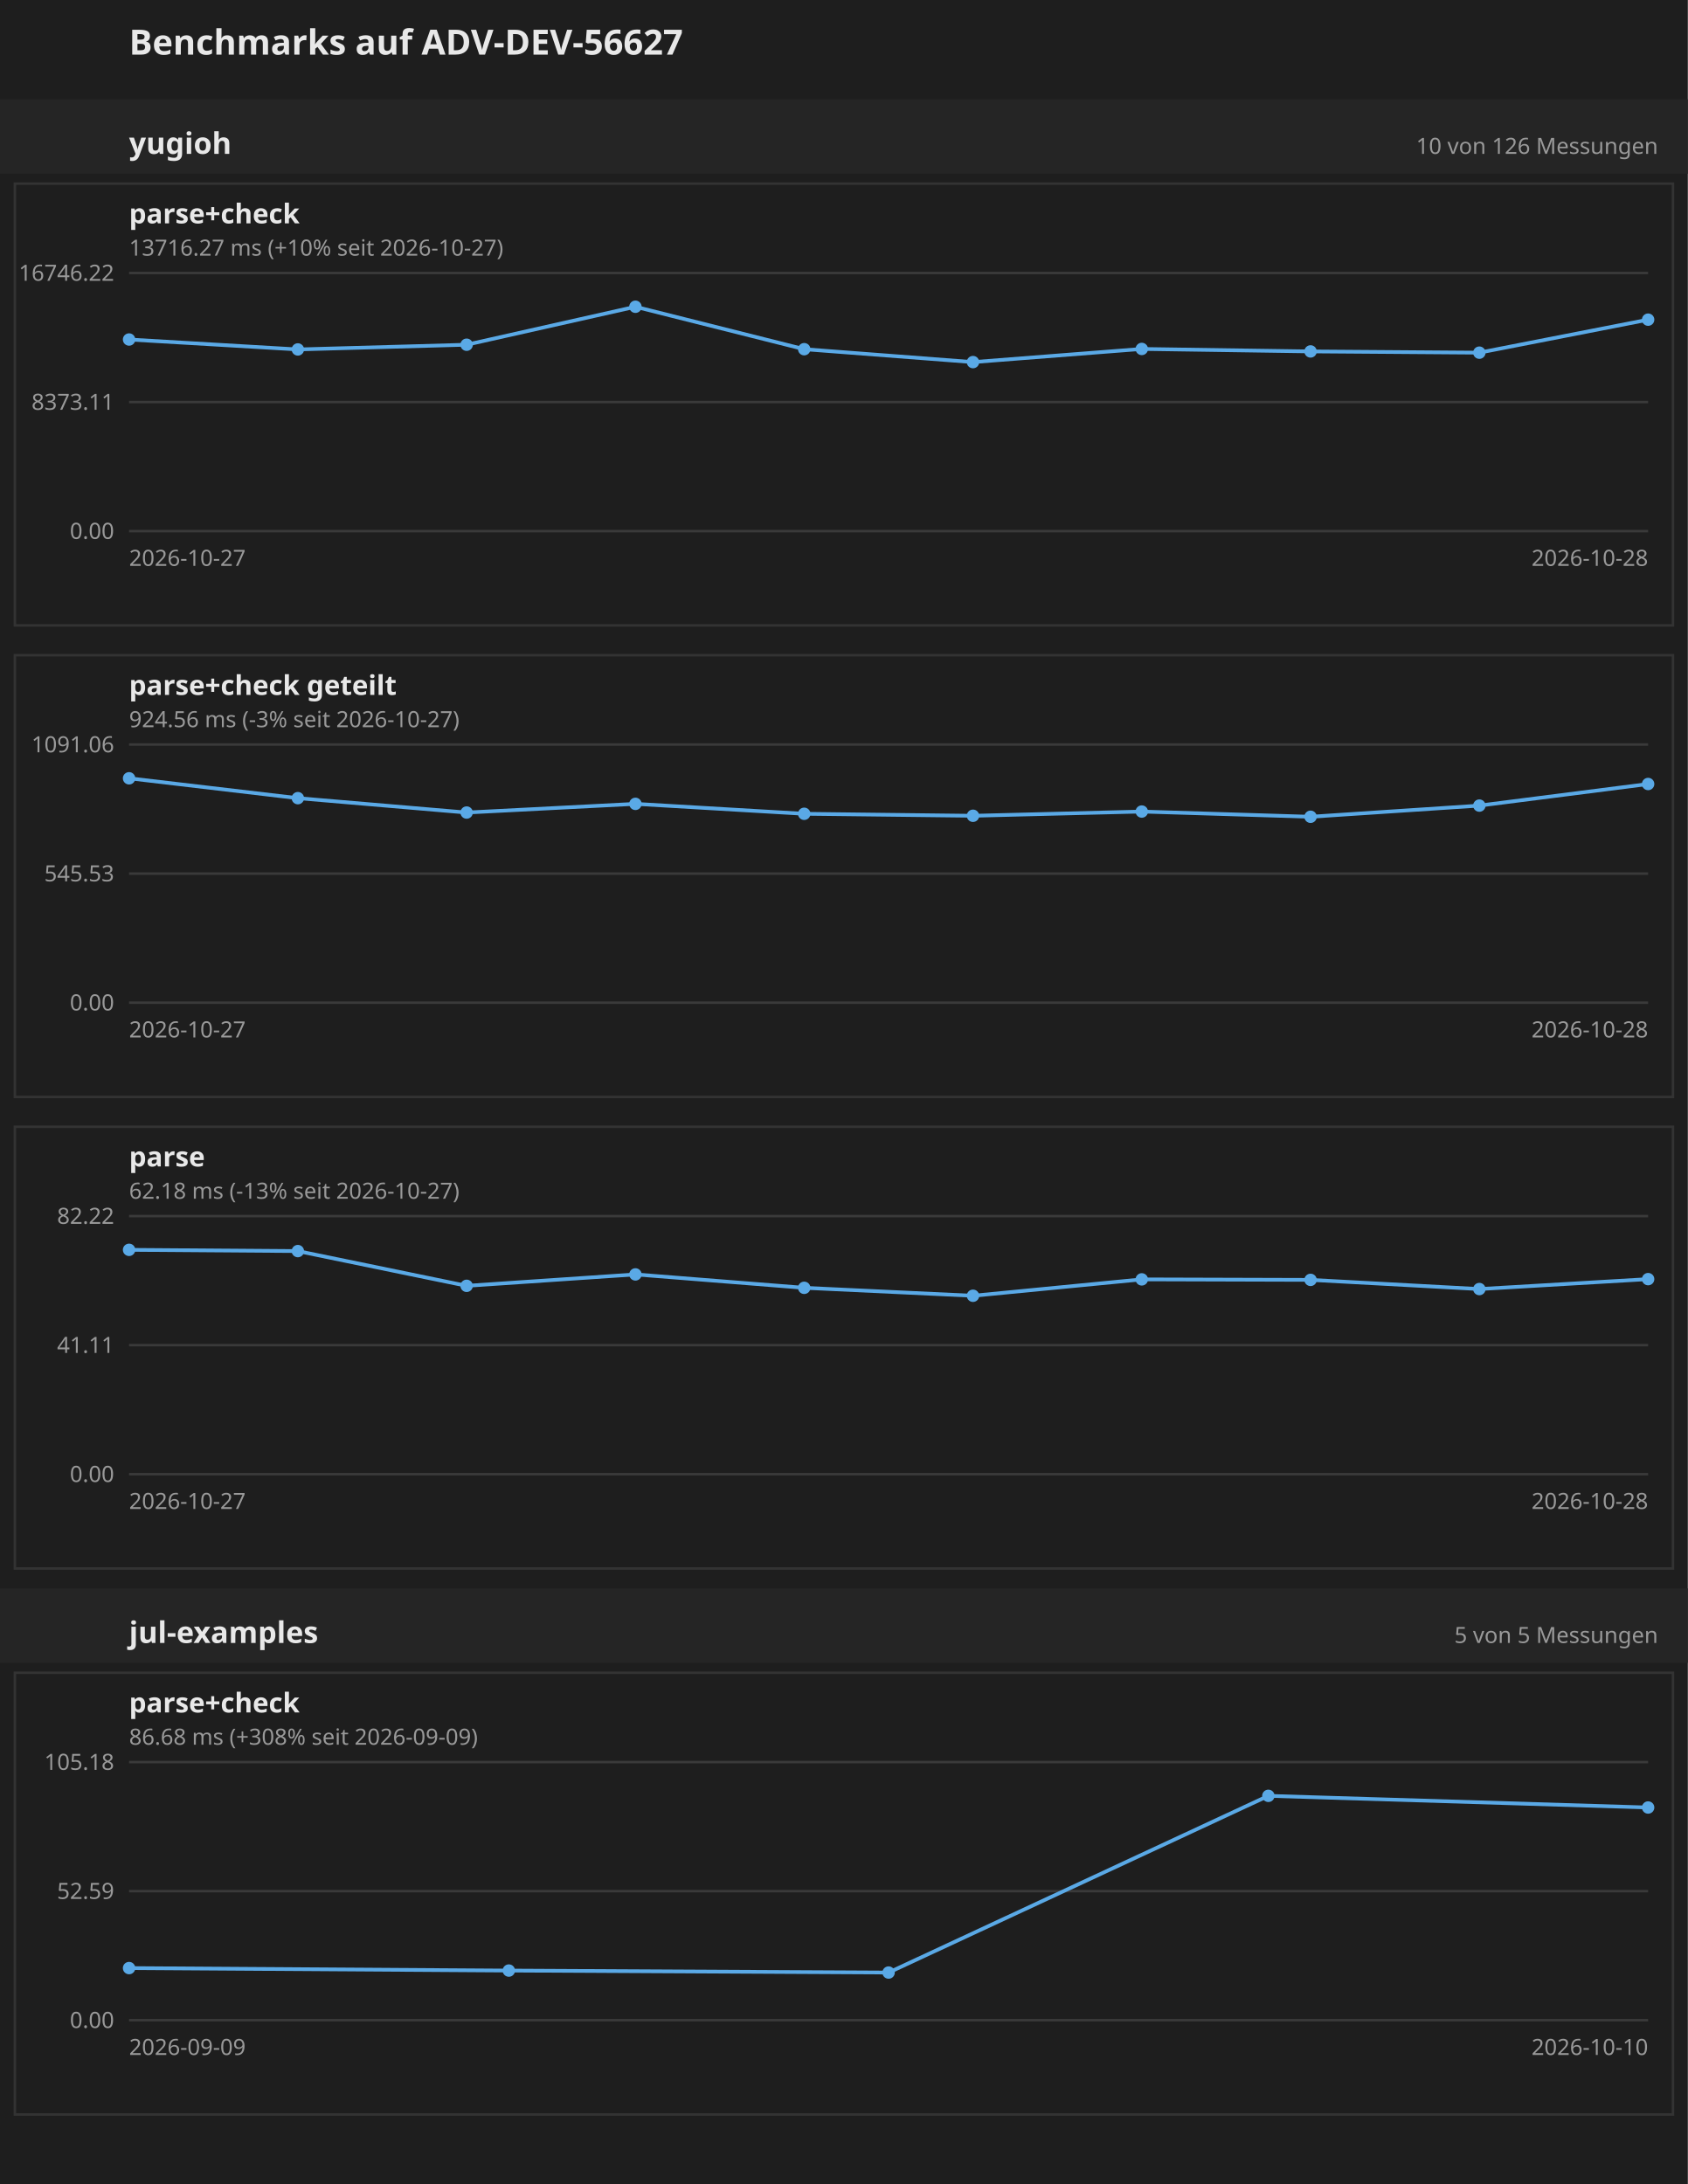
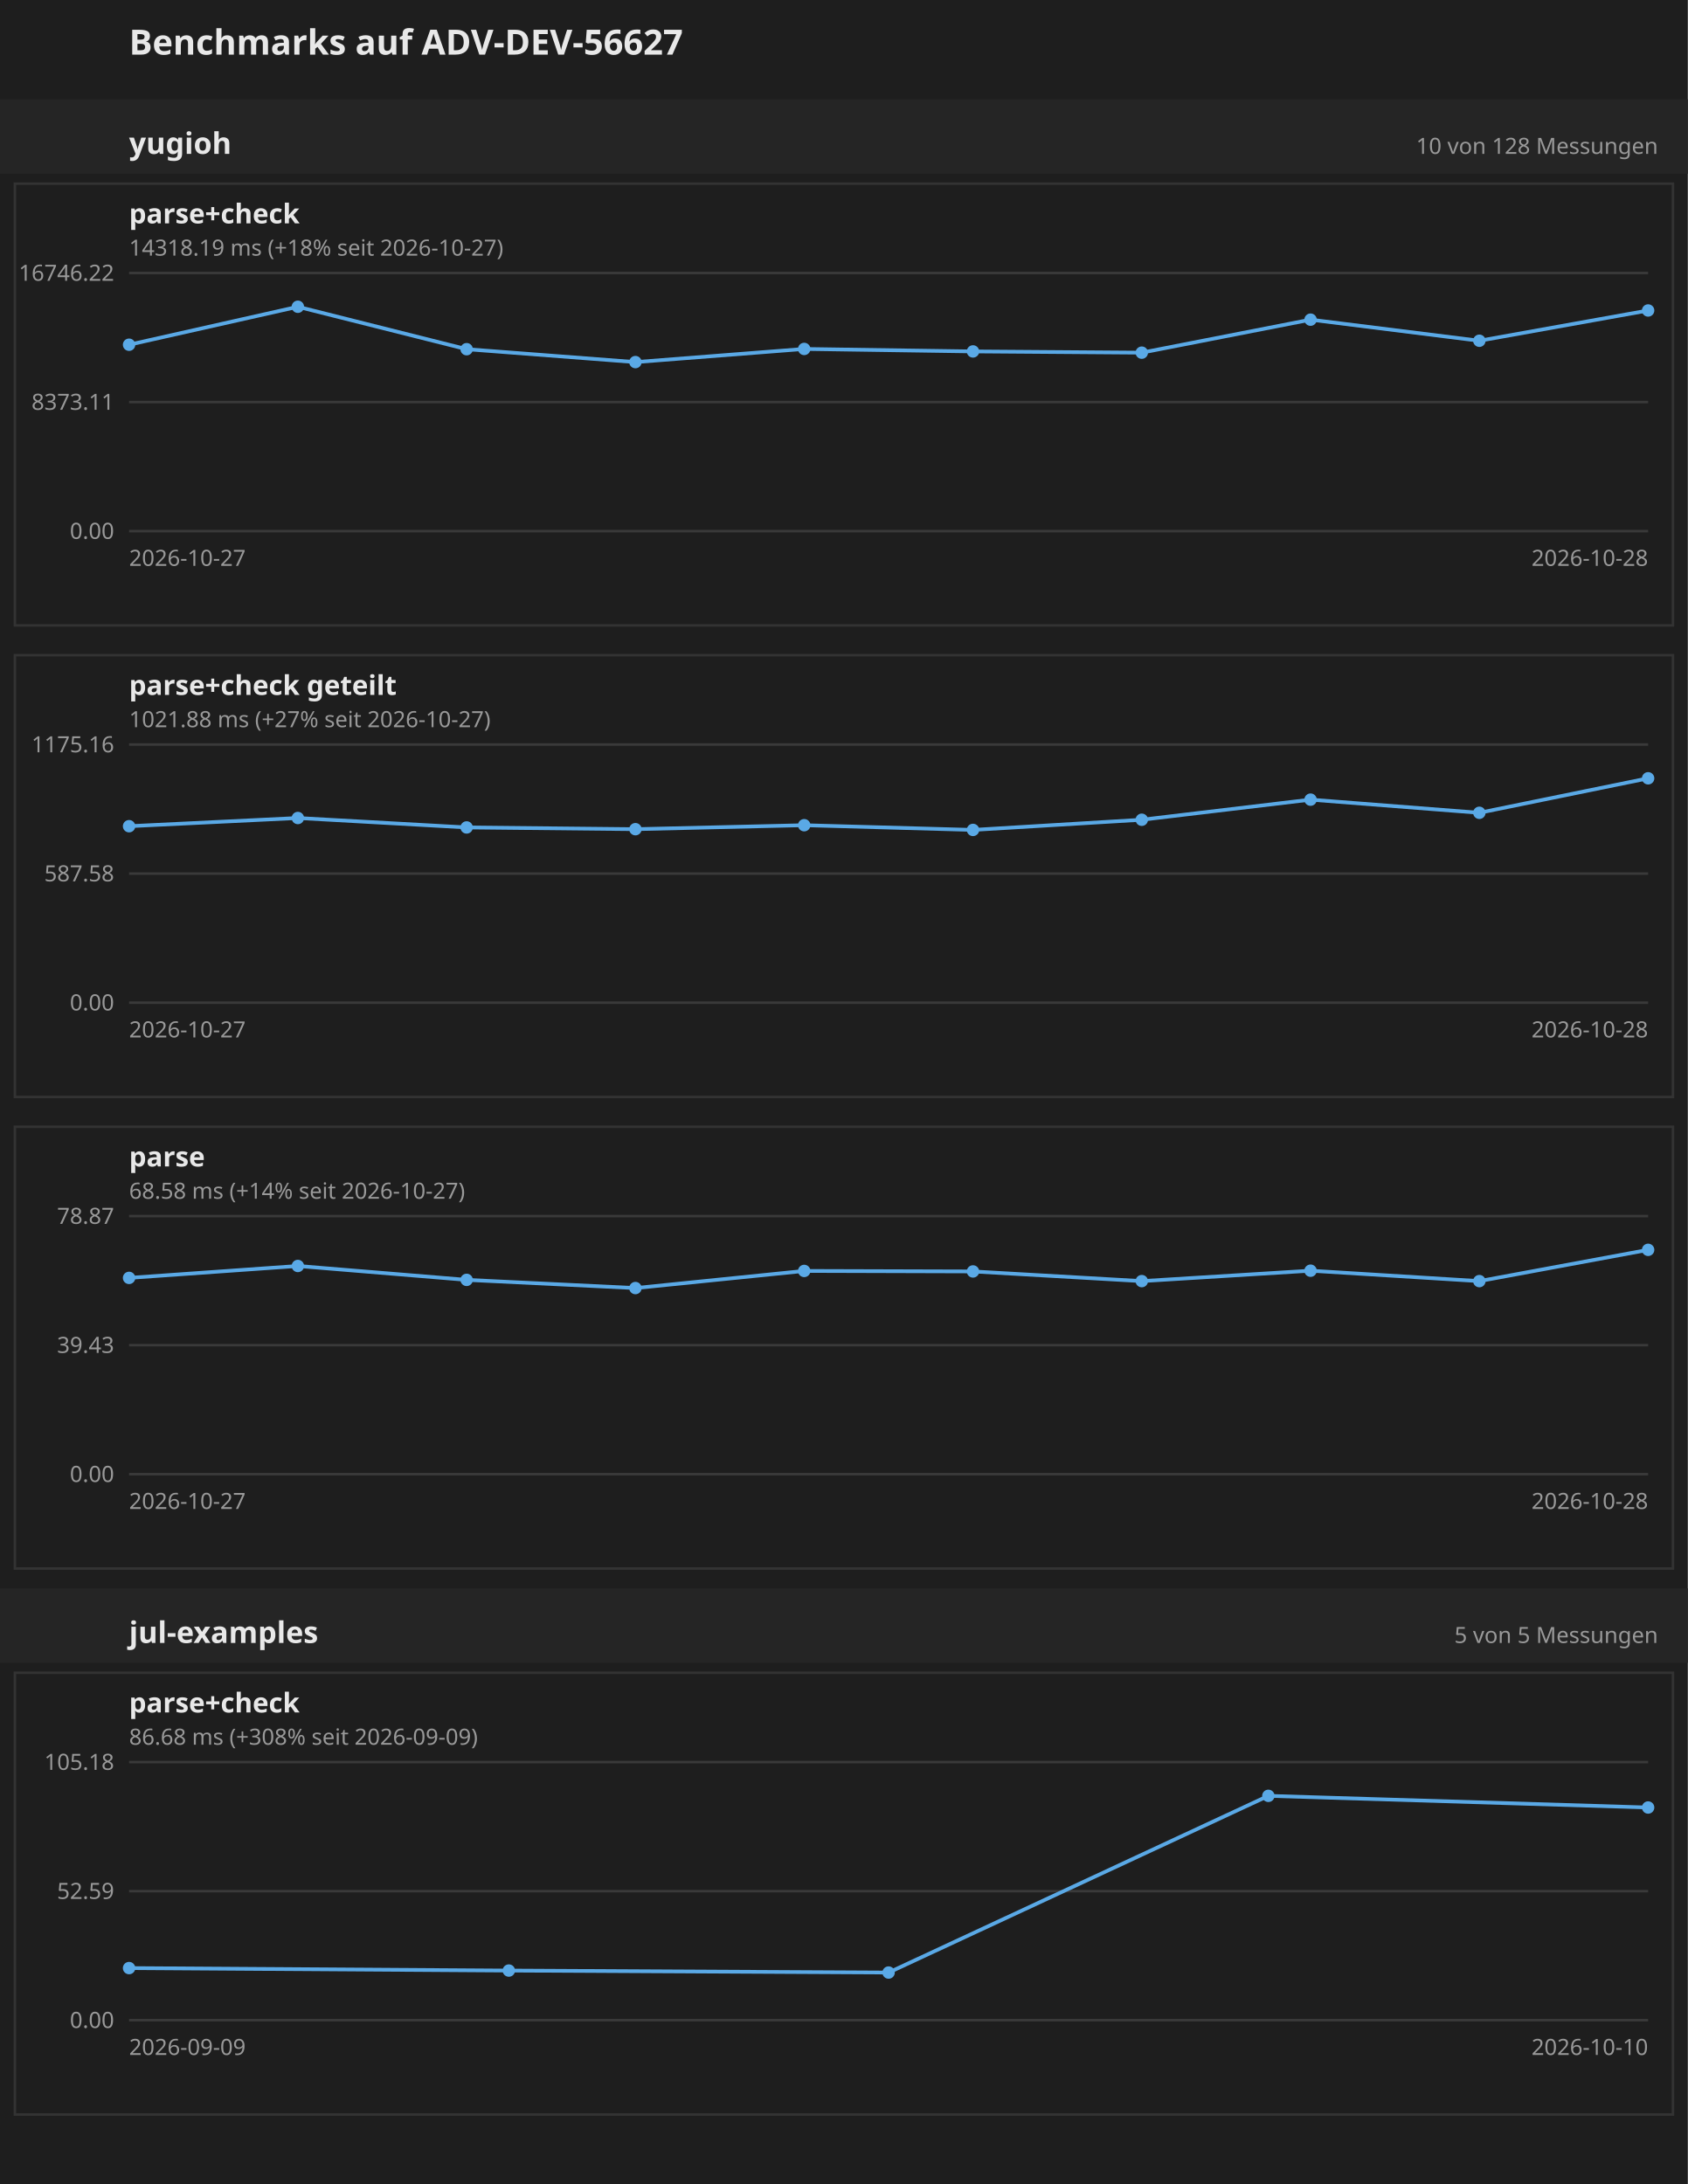
<svg xmlns="http://www.w3.org/2000/svg" width="680" height="880" font-family="sans-serif">
  <rect width="680" height="880" fill="#1e1e1e" />
  <text x="52" y="22" font-size="14" font-weight="bold" fill="#e8e8e8">Benchmarks auf ADV-DEV-56627</text>
  <g transform="translate(0 40)">
    <rect x="0" y="0" width="680" height="30" fill="#252525" />
    <text x="52" y="22" font-size="12" font-weight="bold" fill="#e8e8e8">yugioh</text>
-     <text x="668" y="22" text-anchor="end" font-size="9" fill="#999">10 von 126 Messungen</text>
+     <text x="668" y="22" text-anchor="end" font-size="9" fill="#999">10 von 128 Messungen</text>
    <g transform="translate(0 30)">
      <g transform="translate(0 0)">
        <rect x="6" y="4" width="668" height="178" fill="none" stroke="#333" />
        <text x="52" y="20" font-size="11" font-weight="bold" fill="#e8e8e8">parse+check</text>
-         <text x="52" y="33" font-size="9" fill="#999">13716.27 ms (+10% seit 2026-10-27)</text>
+         <text x="52" y="33" font-size="9" fill="#999">14318.19 ms (+18% seit 2026-10-27)</text>
        <line x1="52" y1="144.0" x2="664" y2="144.0" stroke="#3a3a3a" />
        <text x="46" y="144.0" text-anchor="end" dominant-baseline="middle" font-size="9" fill="#999">0.00</text>
        <line x1="52" y1="92.0" x2="664" y2="92.0" stroke="#3a3a3a" />
        <text x="46" y="92.0" text-anchor="end" dominant-baseline="middle" font-size="9" fill="#999">8373.11</text>
        <line x1="52" y1="40.0" x2="664" y2="40.0" stroke="#3a3a3a" />
        <text x="46" y="40.0" text-anchor="end" dominant-baseline="middle" font-size="9" fill="#999">16746.22</text>
        <text x="52" y="158" font-size="9" fill="#999">2026-10-27</text>
        <text x="664" y="158" text-anchor="end" font-size="9" fill="#999">2026-10-28</text>
-         <polyline fill="none" stroke="#5aa9e6" stroke-width="1.5" points="52.0,66.8 120.0,70.8 188.0,68.9 256.0,53.6 324.0,70.7 392.0,75.9 460.0,70.6 528.0,71.6 596.0,72.1 664.0,58.8" />
-         <circle cx="52.0" cy="66.8" r="2.5" fill="#5aa9e6" />
-         <circle cx="120.0" cy="70.8" r="2.5" fill="#5aa9e6" />
-         <circle cx="188.0" cy="68.9" r="2.5" fill="#5aa9e6" />
-         <circle cx="256.0" cy="53.6" r="2.5" fill="#5aa9e6" />
-         <circle cx="324.0" cy="70.7" r="2.5" fill="#5aa9e6" />
-         <circle cx="392.0" cy="75.9" r="2.5" fill="#5aa9e6" />
-         <circle cx="460.0" cy="70.6" r="2.5" fill="#5aa9e6" />
-         <circle cx="528.0" cy="71.6" r="2.5" fill="#5aa9e6" />
-         <circle cx="596.0" cy="72.1" r="2.5" fill="#5aa9e6" />
-         <circle cx="664.0" cy="58.8" r="2.5" fill="#5aa9e6" />
+         <polyline fill="none" stroke="#5aa9e6" stroke-width="1.5" points="52.0,68.9 120.0,53.6 188.0,70.7 256.0,75.9 324.0,70.6 392.0,71.6 460.0,72.1 528.0,58.8 596.0,67.3 664.0,55.1" />
+         <circle cx="52.0" cy="68.9" r="2.5" fill="#5aa9e6" />
+         <circle cx="120.0" cy="53.6" r="2.5" fill="#5aa9e6" />
+         <circle cx="188.0" cy="70.7" r="2.5" fill="#5aa9e6" />
+         <circle cx="256.0" cy="75.9" r="2.5" fill="#5aa9e6" />
+         <circle cx="324.0" cy="70.6" r="2.5" fill="#5aa9e6" />
+         <circle cx="392.0" cy="71.6" r="2.5" fill="#5aa9e6" />
+         <circle cx="460.0" cy="72.1" r="2.5" fill="#5aa9e6" />
+         <circle cx="528.0" cy="58.8" r="2.5" fill="#5aa9e6" />
+         <circle cx="596.0" cy="67.3" r="2.5" fill="#5aa9e6" />
+         <circle cx="664.0" cy="55.1" r="2.5" fill="#5aa9e6" />
      </g>
      <g transform="translate(0 190)">
        <rect x="6" y="4" width="668" height="178" fill="none" stroke="#333" />
        <text x="52" y="20" font-size="11" font-weight="bold" fill="#e8e8e8">parse+check geteilt</text>
-         <text x="52" y="33" font-size="9" fill="#999">924.56 ms (-3% seit 2026-10-27)</text>
+         <text x="52" y="33" font-size="9" fill="#999">1021.88 ms (+27% seit 2026-10-27)</text>
        <line x1="52" y1="144.0" x2="664" y2="144.0" stroke="#3a3a3a" />
        <text x="46" y="144.0" text-anchor="end" dominant-baseline="middle" font-size="9" fill="#999">0.00</text>
        <line x1="52" y1="92.0" x2="664" y2="92.0" stroke="#3a3a3a" />
-         <text x="46" y="92.0" text-anchor="end" dominant-baseline="middle" font-size="9" fill="#999">545.53</text>
+         <text x="46" y="92.0" text-anchor="end" dominant-baseline="middle" font-size="9" fill="#999">587.58</text>
        <line x1="52" y1="40.0" x2="664" y2="40.0" stroke="#3a3a3a" />
-         <text x="46" y="40.0" text-anchor="end" dominant-baseline="middle" font-size="9" fill="#999">1091.06</text>
+         <text x="46" y="40.0" text-anchor="end" dominant-baseline="middle" font-size="9" fill="#999">1175.16</text>
        <text x="52" y="158" font-size="9" fill="#999">2026-10-27</text>
        <text x="664" y="158" text-anchor="end" font-size="9" fill="#999">2026-10-28</text>
-         <polyline fill="none" stroke="#5aa9e6" stroke-width="1.5" points="52.0,53.6 120.0,61.6 188.0,67.4 256.0,63.9 324.0,67.9 392.0,68.7 460.0,67.0 528.0,69.1 596.0,64.6 664.0,55.9" />
-         <circle cx="52.0" cy="53.6" r="2.5" fill="#5aa9e6" />
-         <circle cx="120.0" cy="61.6" r="2.5" fill="#5aa9e6" />
-         <circle cx="188.0" cy="67.4" r="2.5" fill="#5aa9e6" />
-         <circle cx="256.0" cy="63.9" r="2.5" fill="#5aa9e6" />
-         <circle cx="324.0" cy="67.9" r="2.5" fill="#5aa9e6" />
-         <circle cx="392.0" cy="68.7" r="2.5" fill="#5aa9e6" />
-         <circle cx="460.0" cy="67.0" r="2.5" fill="#5aa9e6" />
-         <circle cx="528.0" cy="69.1" r="2.5" fill="#5aa9e6" />
-         <circle cx="596.0" cy="64.6" r="2.5" fill="#5aa9e6" />
-         <circle cx="664.0" cy="55.9" r="2.5" fill="#5aa9e6" />
+         <polyline fill="none" stroke="#5aa9e6" stroke-width="1.5" points="52.0,72.9 120.0,69.6 188.0,73.4 256.0,74.1 324.0,72.5 392.0,74.4 460.0,70.3 528.0,62.2 596.0,67.5 664.0,53.6" />
+         <circle cx="52.0" cy="72.9" r="2.5" fill="#5aa9e6" />
+         <circle cx="120.0" cy="69.6" r="2.5" fill="#5aa9e6" />
+         <circle cx="188.0" cy="73.4" r="2.5" fill="#5aa9e6" />
+         <circle cx="256.0" cy="74.1" r="2.5" fill="#5aa9e6" />
+         <circle cx="324.0" cy="72.5" r="2.5" fill="#5aa9e6" />
+         <circle cx="392.0" cy="74.4" r="2.5" fill="#5aa9e6" />
+         <circle cx="460.0" cy="70.3" r="2.5" fill="#5aa9e6" />
+         <circle cx="528.0" cy="62.2" r="2.5" fill="#5aa9e6" />
+         <circle cx="596.0" cy="67.5" r="2.5" fill="#5aa9e6" />
+         <circle cx="664.0" cy="53.6" r="2.5" fill="#5aa9e6" />
      </g>
      <g transform="translate(0 380)">
        <rect x="6" y="4" width="668" height="178" fill="none" stroke="#333" />
        <text x="52" y="20" font-size="11" font-weight="bold" fill="#e8e8e8">parse</text>
-         <text x="52" y="33" font-size="9" fill="#999">62.18 ms (-13% seit 2026-10-27)</text>
+         <text x="52" y="33" font-size="9" fill="#999">68.58 ms (+14% seit 2026-10-27)</text>
        <line x1="52" y1="144.0" x2="664" y2="144.0" stroke="#3a3a3a" />
        <text x="46" y="144.0" text-anchor="end" dominant-baseline="middle" font-size="9" fill="#999">0.00</text>
        <line x1="52" y1="92.0" x2="664" y2="92.0" stroke="#3a3a3a" />
-         <text x="46" y="92.0" text-anchor="end" dominant-baseline="middle" font-size="9" fill="#999">41.11</text>
+         <text x="46" y="92.0" text-anchor="end" dominant-baseline="middle" font-size="9" fill="#999">39.43</text>
        <line x1="52" y1="40.0" x2="664" y2="40.0" stroke="#3a3a3a" />
-         <text x="46" y="40.0" text-anchor="end" dominant-baseline="middle" font-size="9" fill="#999">82.22</text>
+         <text x="46" y="40.0" text-anchor="end" dominant-baseline="middle" font-size="9" fill="#999">78.87</text>
        <text x="52" y="158" font-size="9" fill="#999">2026-10-27</text>
        <text x="664" y="158" text-anchor="end" font-size="9" fill="#999">2026-10-28</text>
-         <polyline fill="none" stroke="#5aa9e6" stroke-width="1.5" points="52.0,53.6 120.0,54.1 188.0,68.1 256.0,63.5 324.0,68.9 392.0,72.1 460.0,65.5 528.0,65.7 596.0,69.4 664.0,65.4" />
-         <circle cx="52.0" cy="53.6" r="2.5" fill="#5aa9e6" />
-         <circle cx="120.0" cy="54.1" r="2.5" fill="#5aa9e6" />
-         <circle cx="188.0" cy="68.1" r="2.5" fill="#5aa9e6" />
-         <circle cx="256.0" cy="63.5" r="2.5" fill="#5aa9e6" />
-         <circle cx="324.0" cy="68.9" r="2.5" fill="#5aa9e6" />
-         <circle cx="392.0" cy="72.1" r="2.5" fill="#5aa9e6" />
-         <circle cx="460.0" cy="65.5" r="2.5" fill="#5aa9e6" />
-         <circle cx="528.0" cy="65.7" r="2.5" fill="#5aa9e6" />
-         <circle cx="596.0" cy="69.4" r="2.5" fill="#5aa9e6" />
-         <circle cx="664.0" cy="65.4" r="2.5" fill="#5aa9e6" />
+         <polyline fill="none" stroke="#5aa9e6" stroke-width="1.5" points="52.0,64.9 120.0,60.1 188.0,65.7 256.0,69.0 324.0,62.1 392.0,62.3 460.0,66.2 528.0,62.0 596.0,66.2 664.0,53.6" />
+         <circle cx="52.0" cy="64.9" r="2.5" fill="#5aa9e6" />
+         <circle cx="120.0" cy="60.1" r="2.5" fill="#5aa9e6" />
+         <circle cx="188.0" cy="65.7" r="2.5" fill="#5aa9e6" />
+         <circle cx="256.0" cy="69.0" r="2.5" fill="#5aa9e6" />
+         <circle cx="324.0" cy="62.1" r="2.5" fill="#5aa9e6" />
+         <circle cx="392.0" cy="62.3" r="2.5" fill="#5aa9e6" />
+         <circle cx="460.0" cy="66.2" r="2.5" fill="#5aa9e6" />
+         <circle cx="528.0" cy="62.0" r="2.5" fill="#5aa9e6" />
+         <circle cx="596.0" cy="66.2" r="2.5" fill="#5aa9e6" />
+         <circle cx="664.0" cy="53.6" r="2.5" fill="#5aa9e6" />
      </g>
    </g>
  </g>
  <g transform="translate(0 640)">
    <rect x="0" y="0" width="680" height="30" fill="#252525" />
    <text x="52" y="22" font-size="12" font-weight="bold" fill="#e8e8e8">jul-examples</text>
    <text x="668" y="22" text-anchor="end" font-size="9" fill="#999">5 von 5 Messungen</text>
    <g transform="translate(0 30)">
      <g transform="translate(0 0)">
        <rect x="6" y="4" width="668" height="178" fill="none" stroke="#333" />
        <text x="52" y="20" font-size="11" font-weight="bold" fill="#e8e8e8">parse+check</text>
        <text x="52" y="33" font-size="9" fill="#999">86.68 ms (+308% seit 2026-09-09)</text>
        <line x1="52" y1="144.0" x2="664" y2="144.0" stroke="#3a3a3a" />
        <text x="46" y="144.0" text-anchor="end" dominant-baseline="middle" font-size="9" fill="#999">0.00</text>
        <line x1="52" y1="92.0" x2="664" y2="92.0" stroke="#3a3a3a" />
        <text x="46" y="92.0" text-anchor="end" dominant-baseline="middle" font-size="9" fill="#999">52.59</text>
        <line x1="52" y1="40.0" x2="664" y2="40.0" stroke="#3a3a3a" />
        <text x="46" y="40.0" text-anchor="end" dominant-baseline="middle" font-size="9" fill="#999">105.18</text>
        <text x="52" y="158" font-size="9" fill="#999">2026-09-09</text>
        <text x="664" y="158" text-anchor="end" font-size="9" fill="#999">2026-10-10</text>
        <polyline fill="none" stroke="#5aa9e6" stroke-width="1.5" points="52.0,123.0 205.0,124.0 358.0,124.8 511.0,53.6 664.0,58.3" />
        <circle cx="52.0" cy="123.0" r="2.5" fill="#5aa9e6" />
        <circle cx="205.0" cy="124.0" r="2.5" fill="#5aa9e6" />
        <circle cx="358.0" cy="124.8" r="2.5" fill="#5aa9e6" />
        <circle cx="511.0" cy="53.6" r="2.5" fill="#5aa9e6" />
        <circle cx="664.0" cy="58.3" r="2.5" fill="#5aa9e6" />
      </g>
    </g>
  </g>
</svg>
